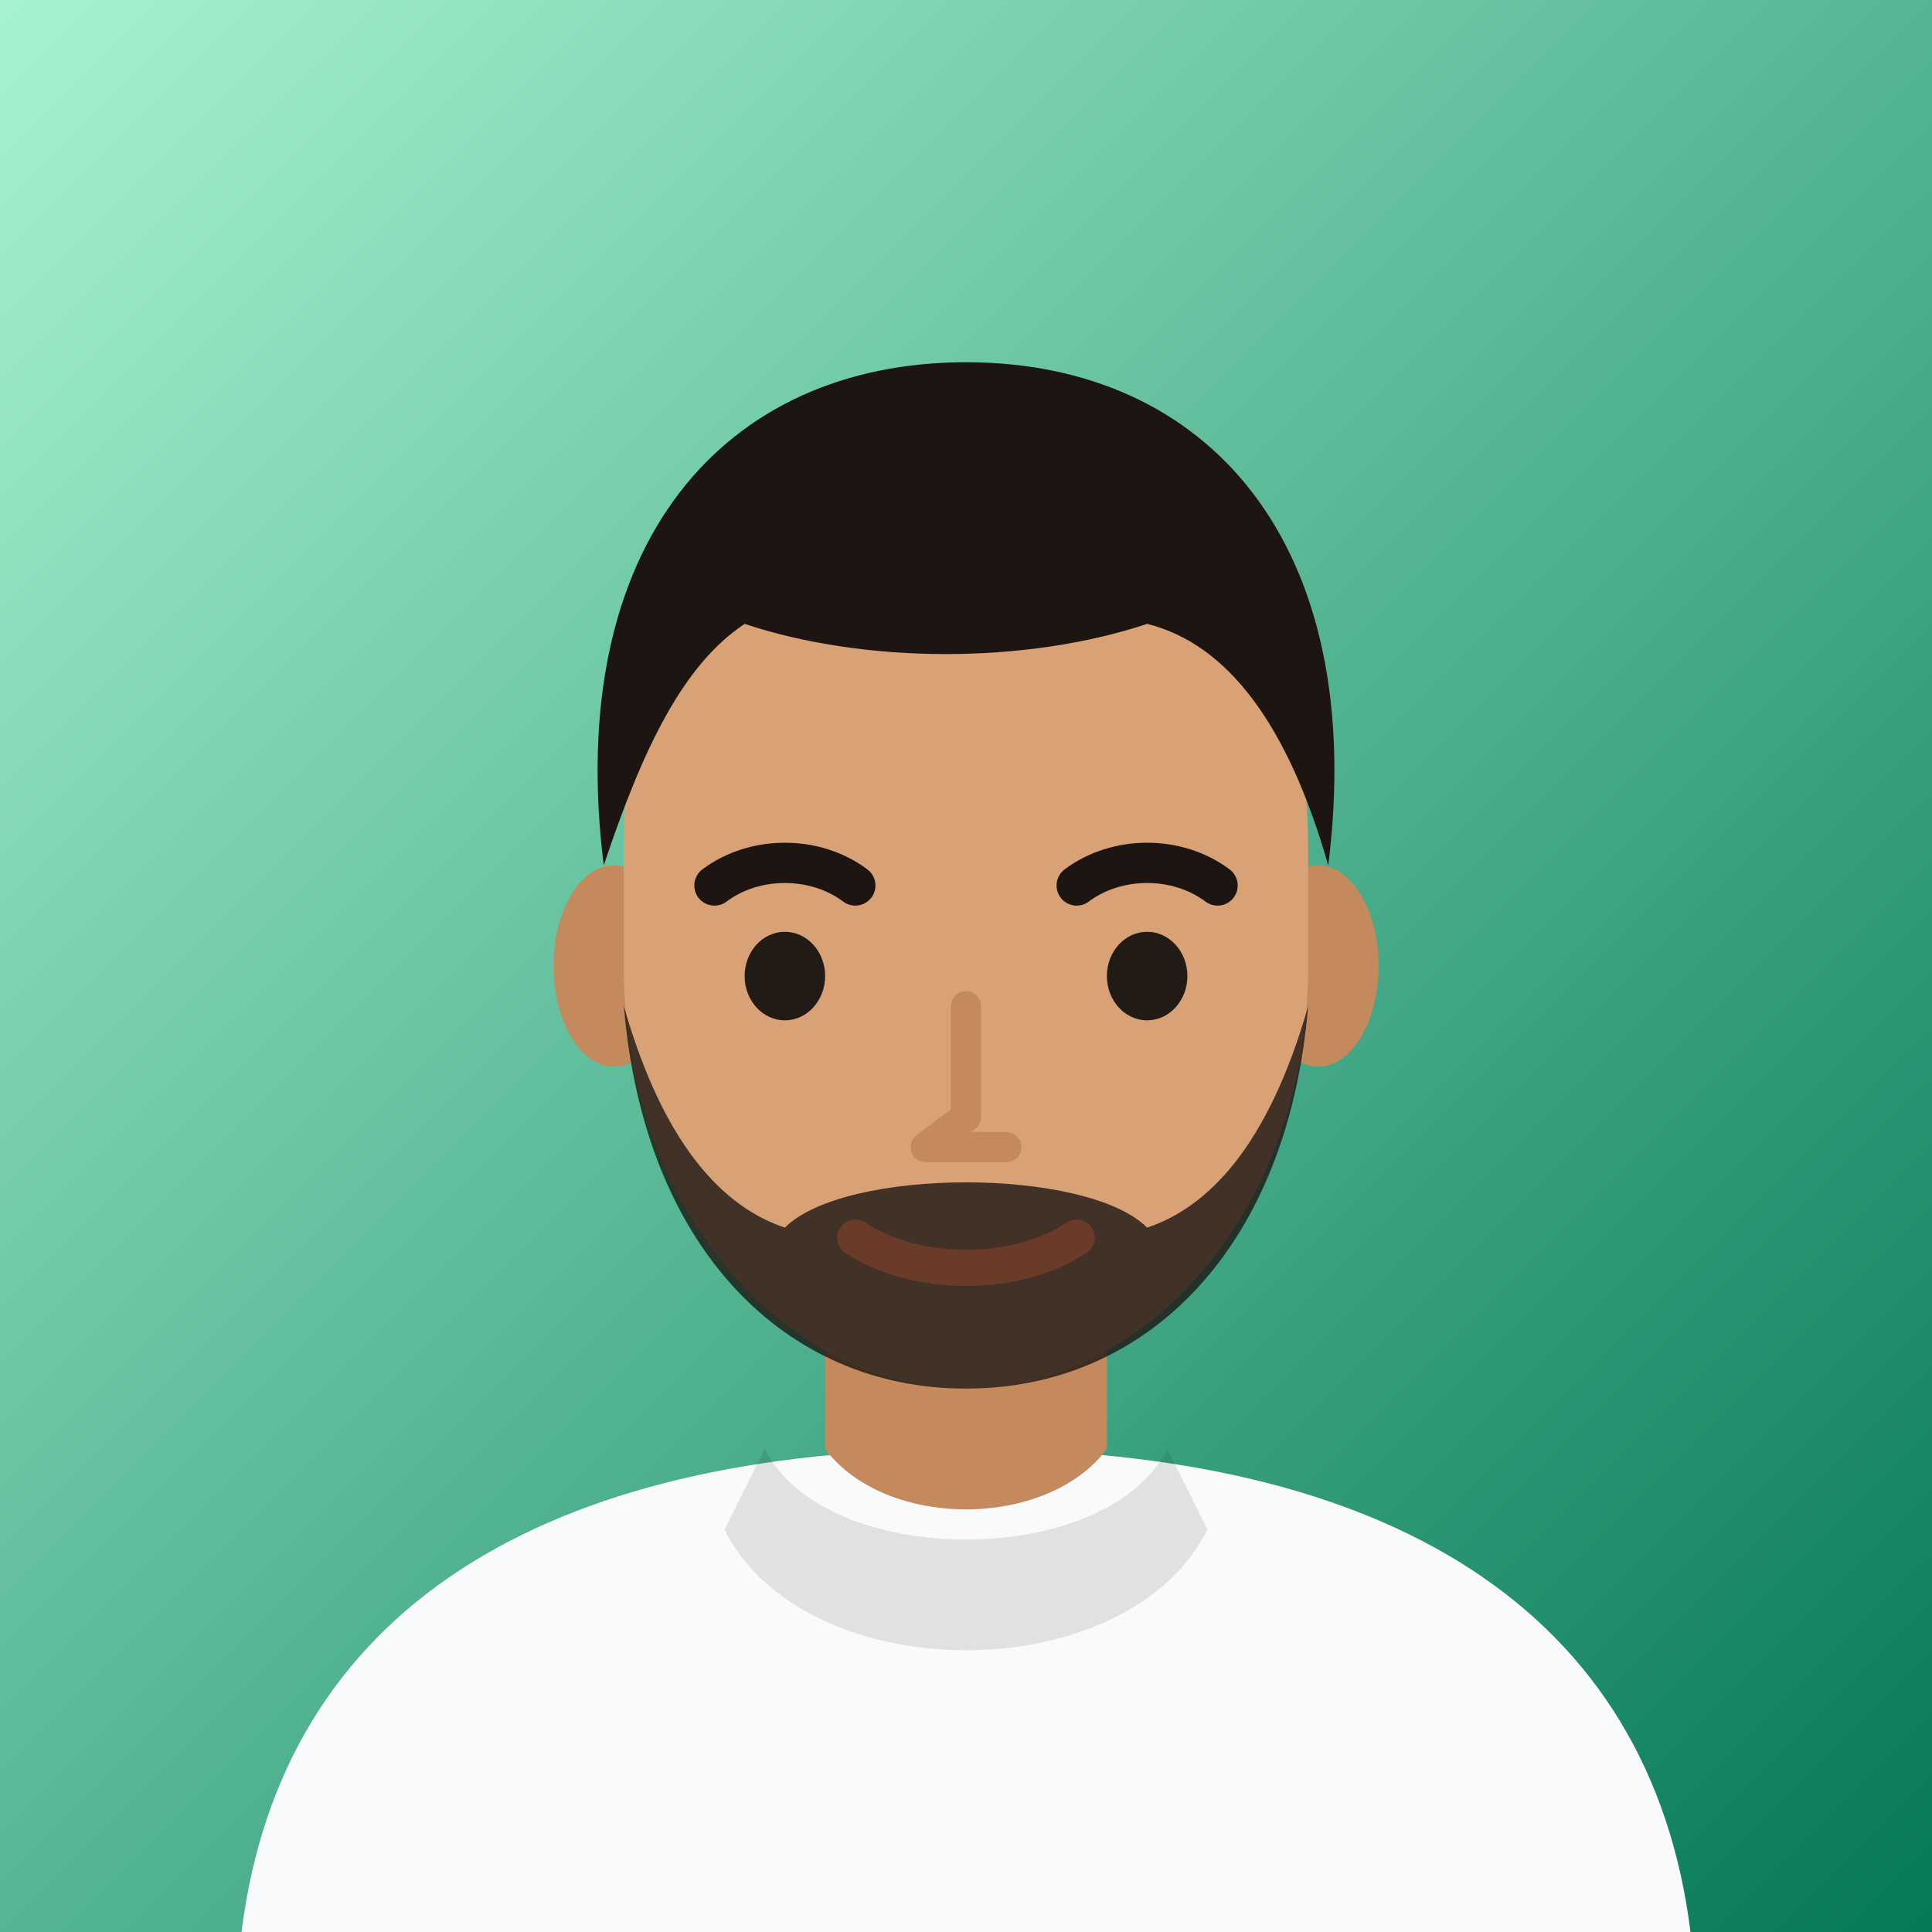
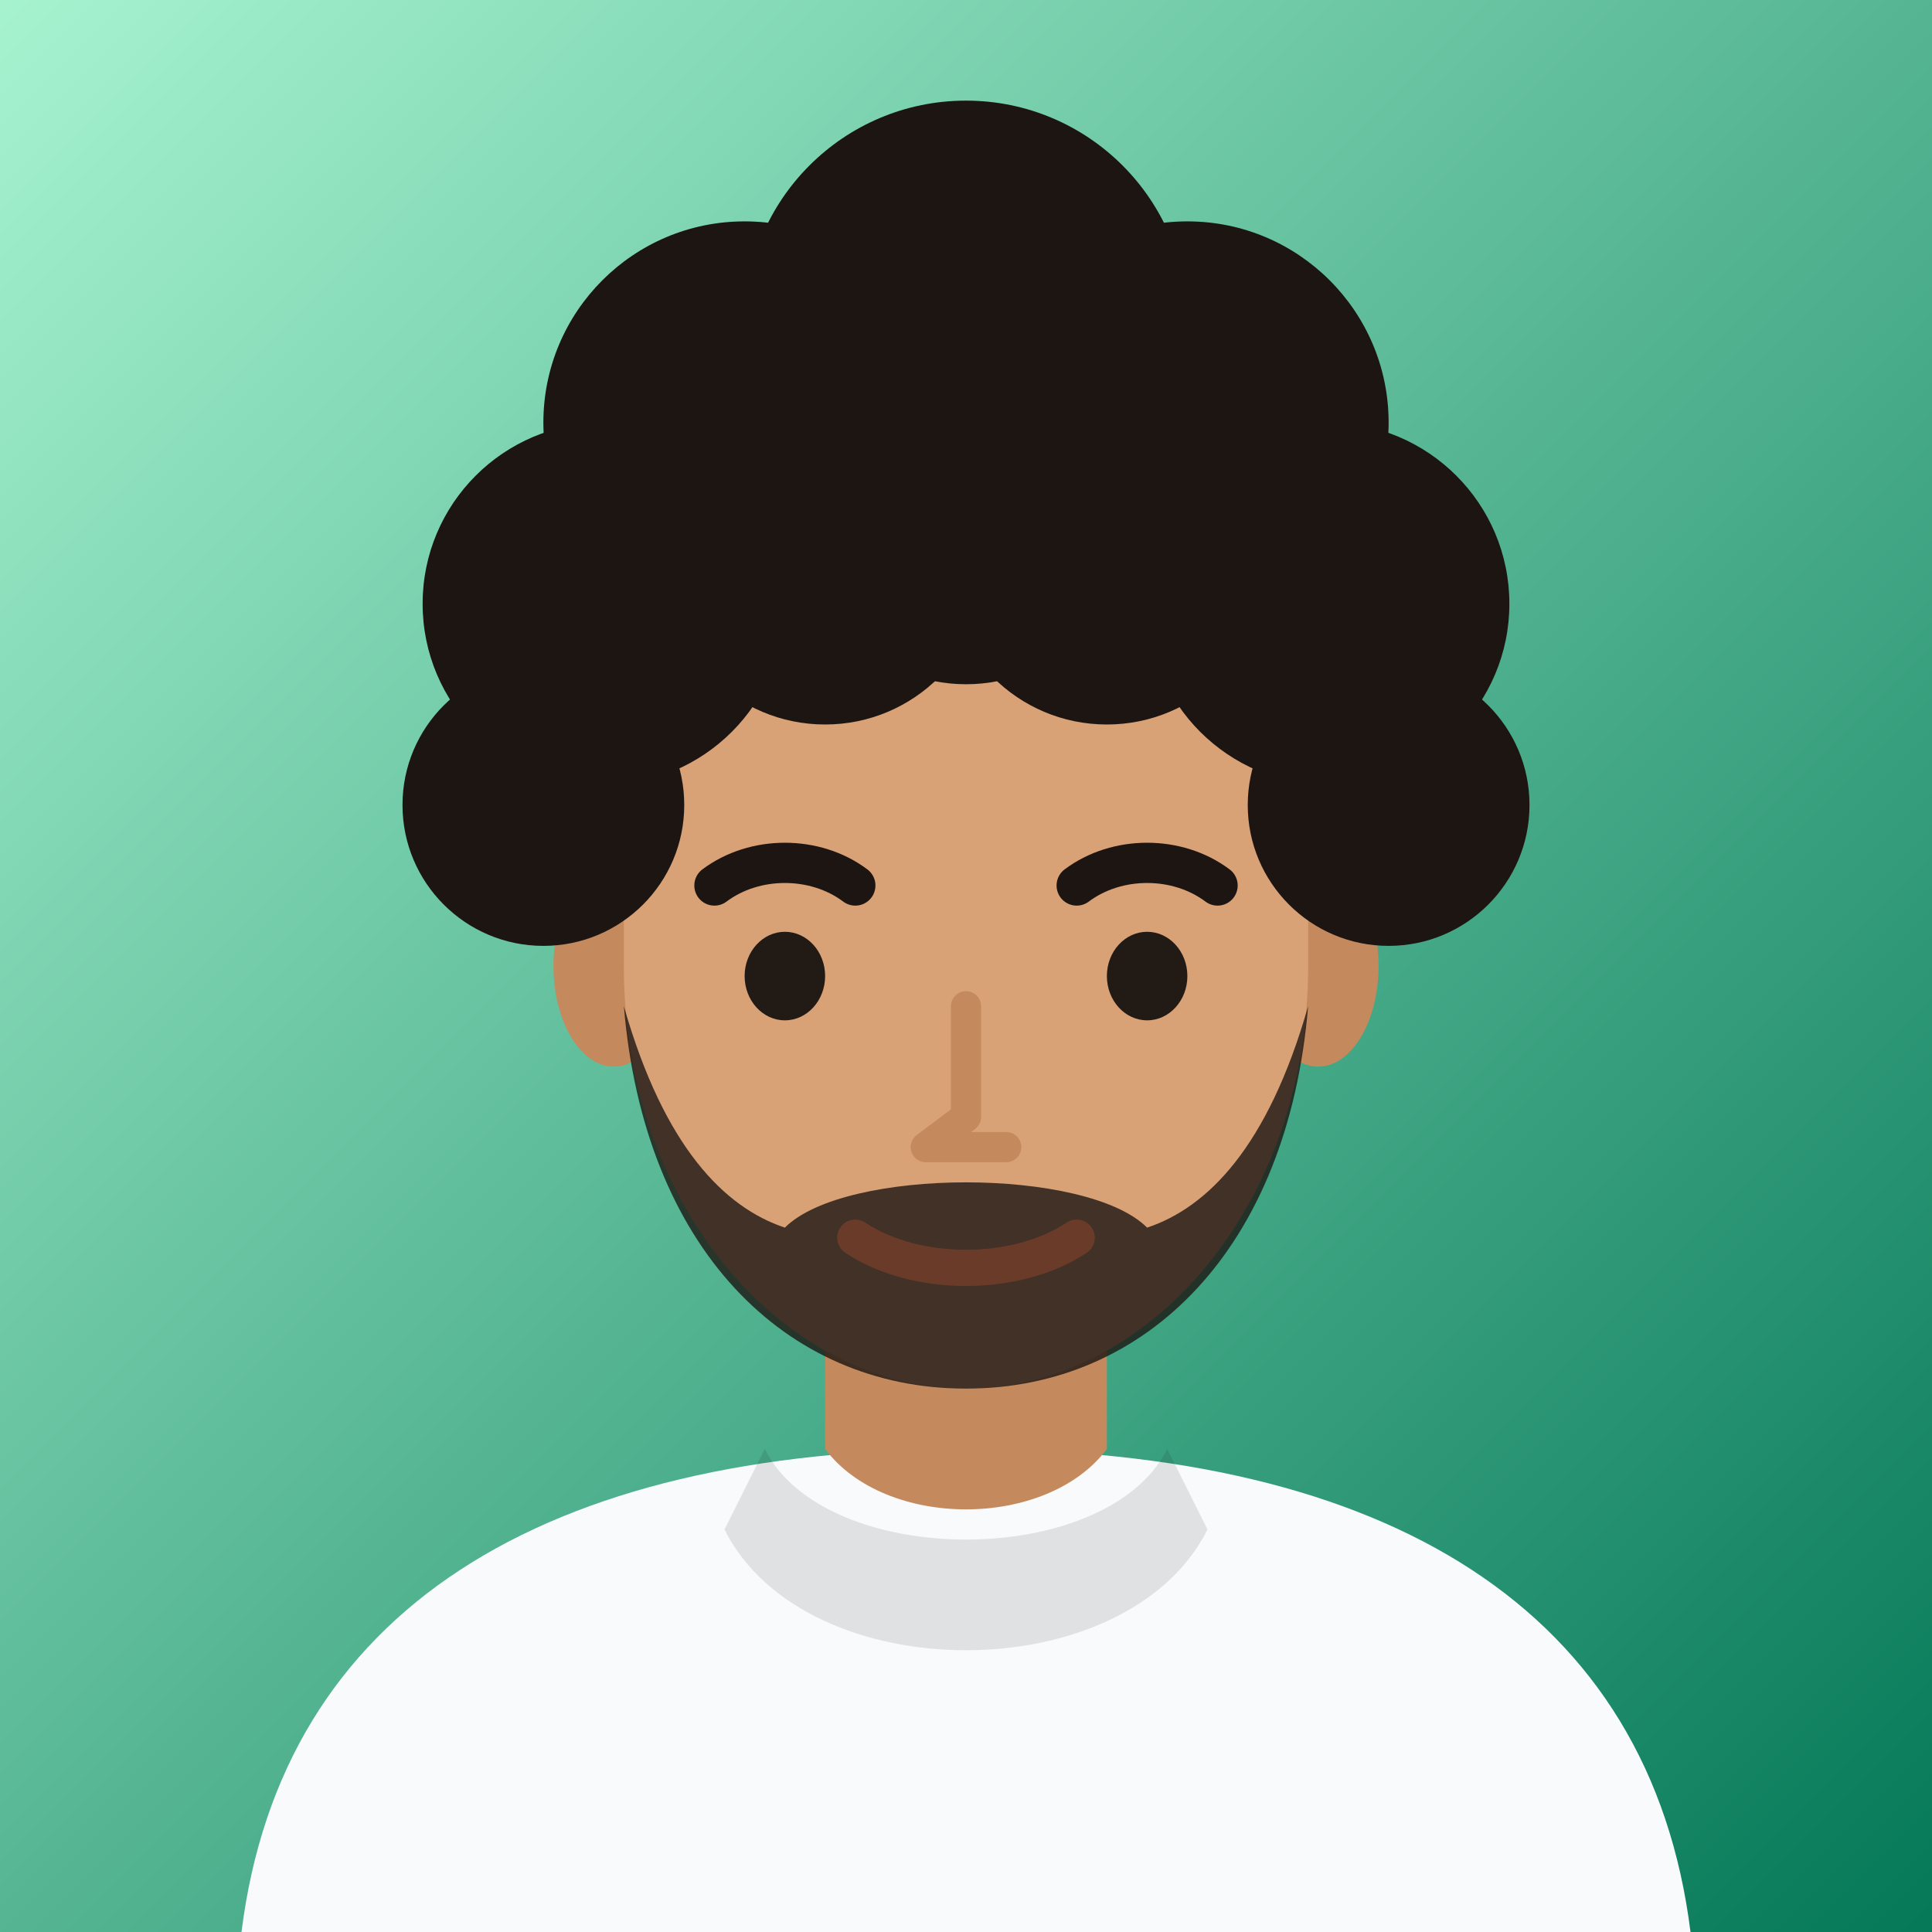
<svg xmlns="http://www.w3.org/2000/svg" viewBox="0 0 96 96" role="img" aria-label="Arabic Male voice portrait">
  <defs>
    <linearGradient id="bg" x1="0" y1="0" x2="1" y2="1">
      <stop offset="0" stop-color="#a7f3d0" />
      <stop offset="1" stop-color="#047857" />
    </linearGradient>
  </defs>
  <rect width="96" height="96" fill="url(#bg)" />
  <path d="M12 96c2-16 15-24 36-24s34 8 36 24z" fill="#f8fafc" />
  <path d="M38 72c3 6 17 6 20 0l2 4c-4 8-20 8-24 0z" fill="#000" opacity=".1" />
  <path d="M41 58h14v14c-3 4-11 4-14 0z" fill="#c48a5e" />
  <ellipse cx="30.5" cy="48" rx="3" ry="5" fill="#c48a5e" />
  <ellipse cx="65.5" cy="48" rx="3" ry="5" fill="#c48a5e" />
  <path d="M31 42c0-12 7-19 17-19s17 7 17 19v6c0 12-8 21-17 21s-17-9-17-21z" fill="#d9a276" />
  <path d="M31 50c1 12 8 19 17 19s16-7 17-19c-2 7-5 10-8 11-3-3-15-3-18 0-3-1-6-4-8-11z" fill="#1c1512" opacity=".8" />
-   <path d="M30 43c-2-16 6-25 18-25s20 9 18 25c-2-7-5-11-9-12-6 2-14 2-20 0-3 2-5 6-7 12z" fill="#1c1512" />
+   <circle cx="30" cy="30" r="9" fill="#1c1512" />
+   <circle cx="37" cy="21" r="10" fill="#1c1512" />
+   <circle cx="48" cy="16" r="11" fill="#1c1512" />
+   <circle cx="59" cy="21" r="10" fill="#1c1512" />
+   <circle cx="66" cy="30" r="9" fill="#1c1512" />
+   <circle cx="27" cy="40" r="7" fill="#1c1512" />
+   <circle cx="69" cy="40" r="7" fill="#1c1512" />
+   <circle cx="41" cy="28" r="8" fill="#1c1512" />
+   <circle cx="55" cy="28" r="8" fill="#1c1512" />
+   <circle cx="48" cy="26" r="8" fill="#1c1512" />
  <path d="M35.5 44c2-1.5 5-1.5 7 0M53.5 44c2-1.5 5-1.5 7 0" fill="none" stroke="#1c1512" stroke-width="2" stroke-linecap="round" />
  <ellipse cx="39" cy="48.5" rx="2" ry="2.2" fill="#221a15" />
  <ellipse cx="57" cy="48.5" rx="2" ry="2.2" fill="#221a15" />
  <path d="M48 50v5.500l-2 1.500h4" fill="none" stroke="#c48a5e" stroke-width="1.5" stroke-linecap="round" stroke-linejoin="round" />
  <path d="M42.5 61.5c3 2 8 2 11 0" fill="none" stroke="#6b3b2a" stroke-width="1.8" stroke-linecap="round" />
</svg>
